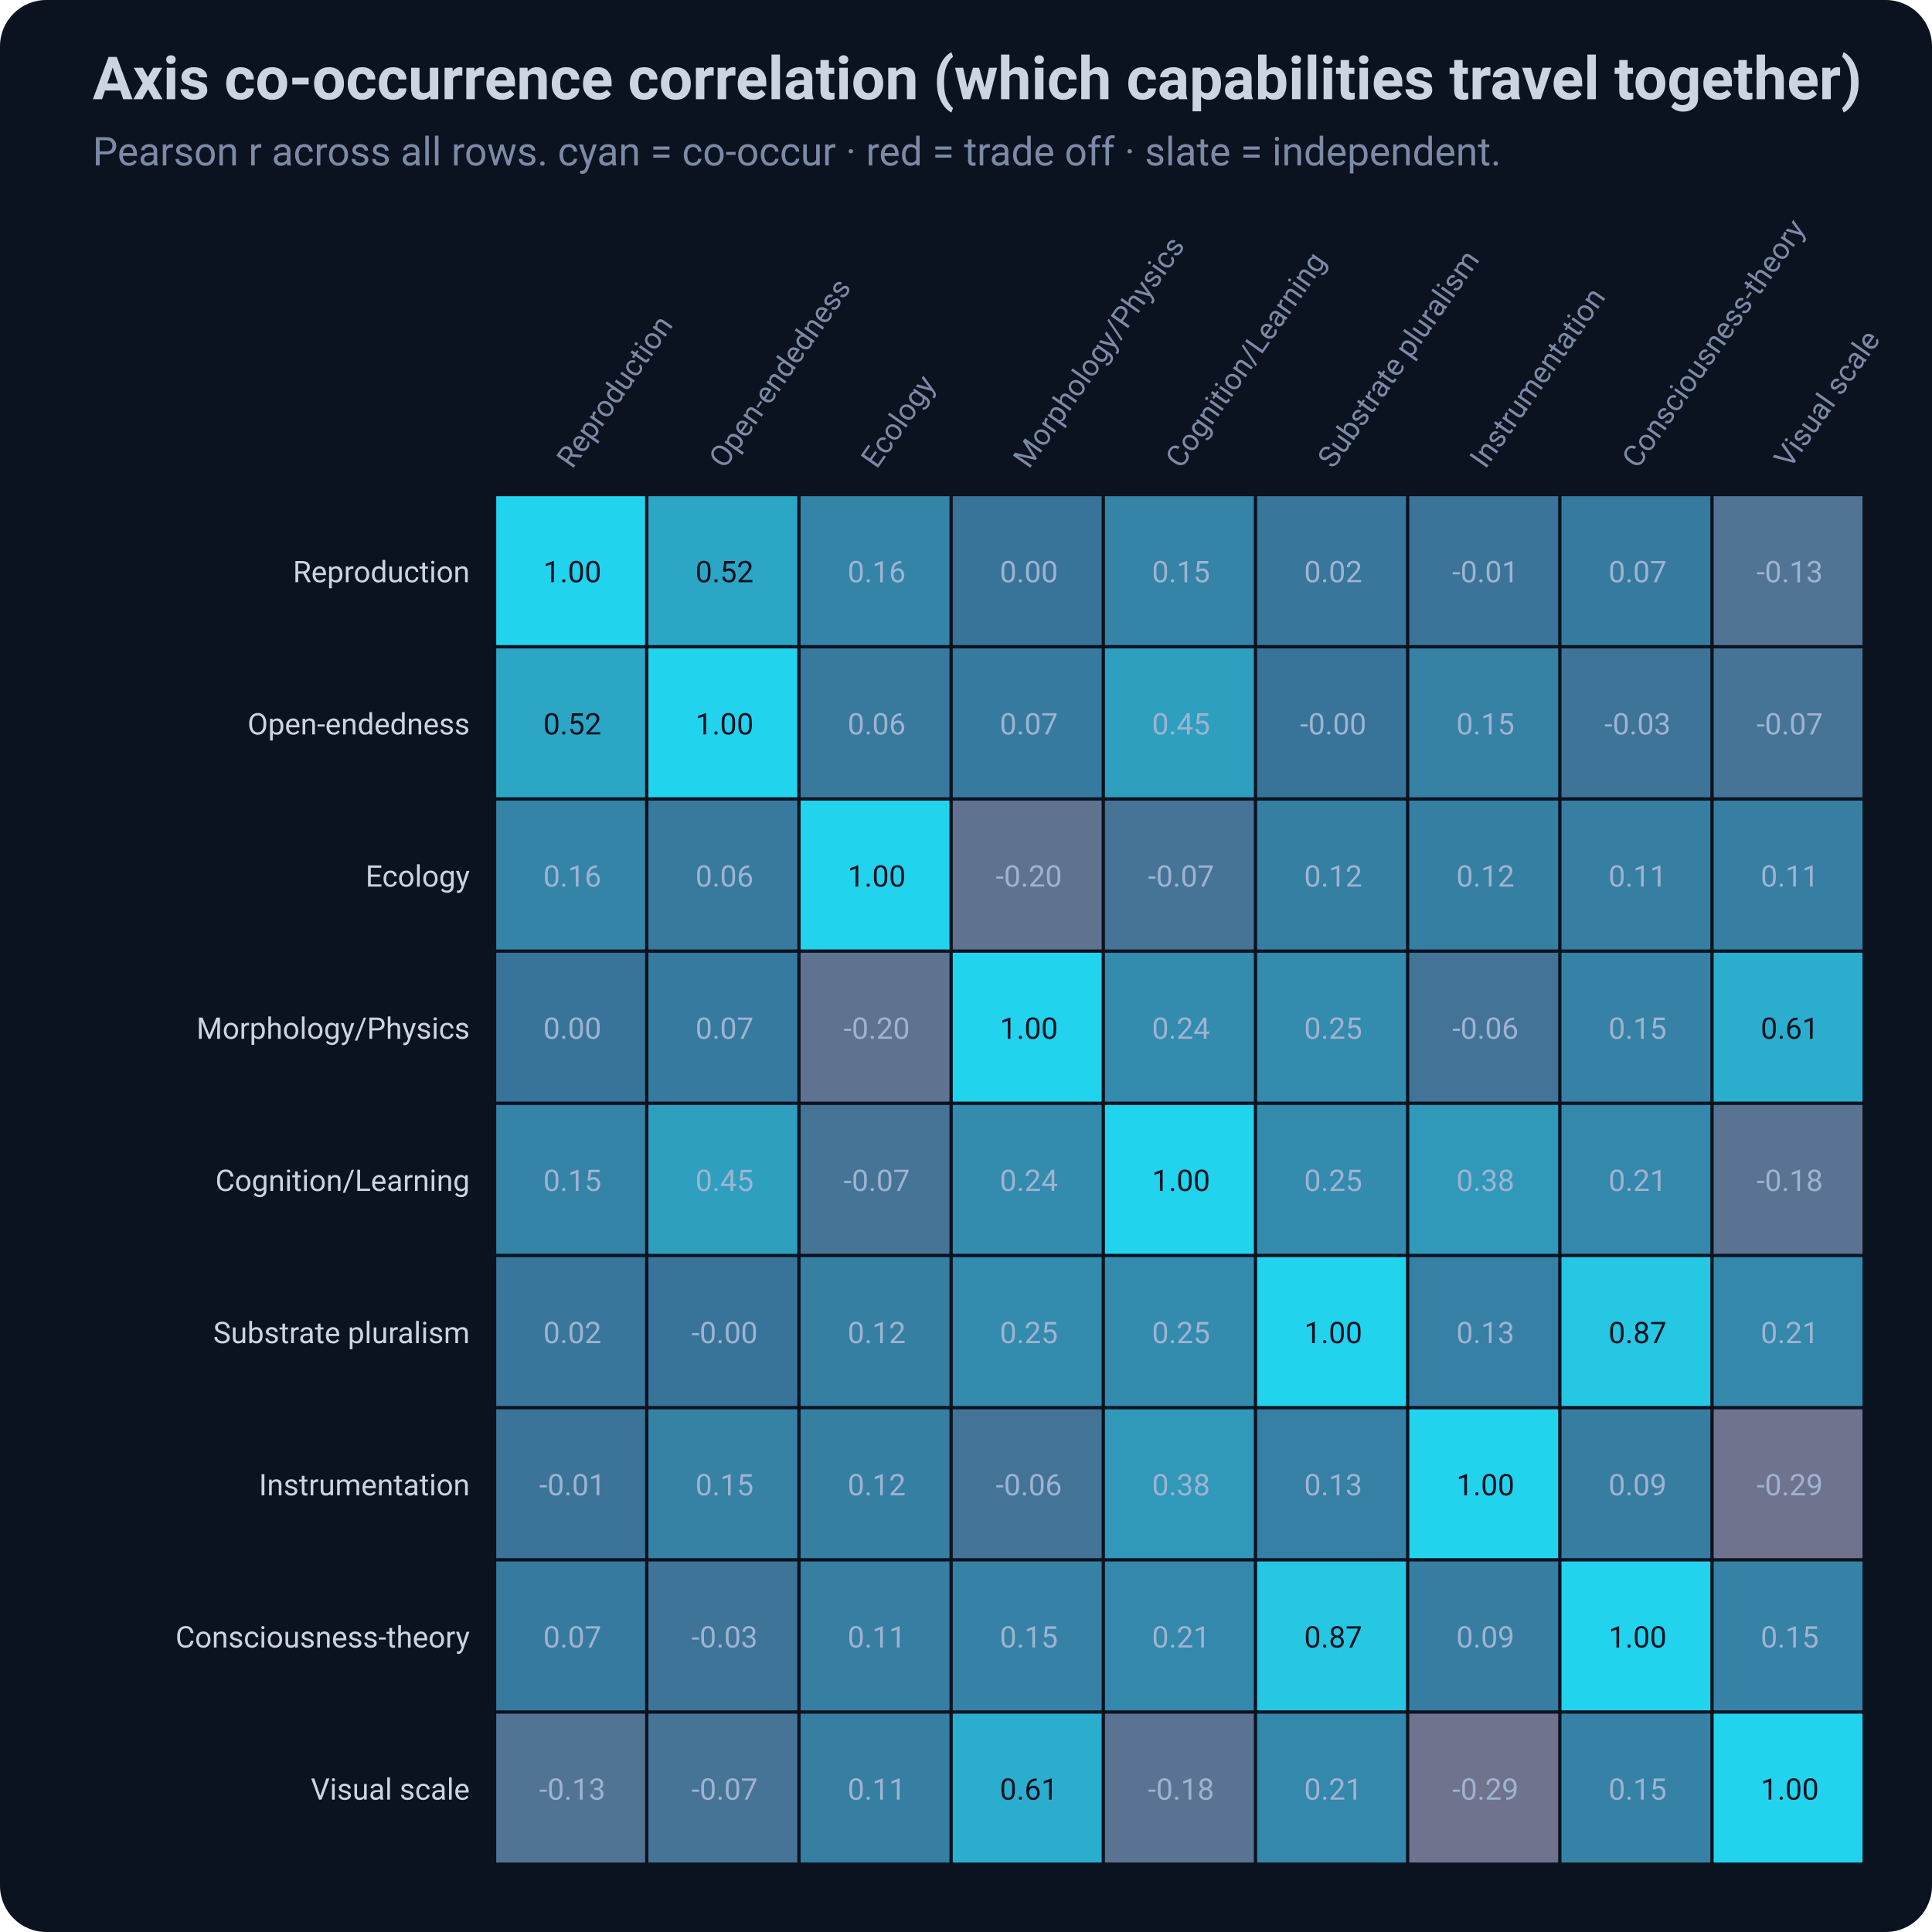
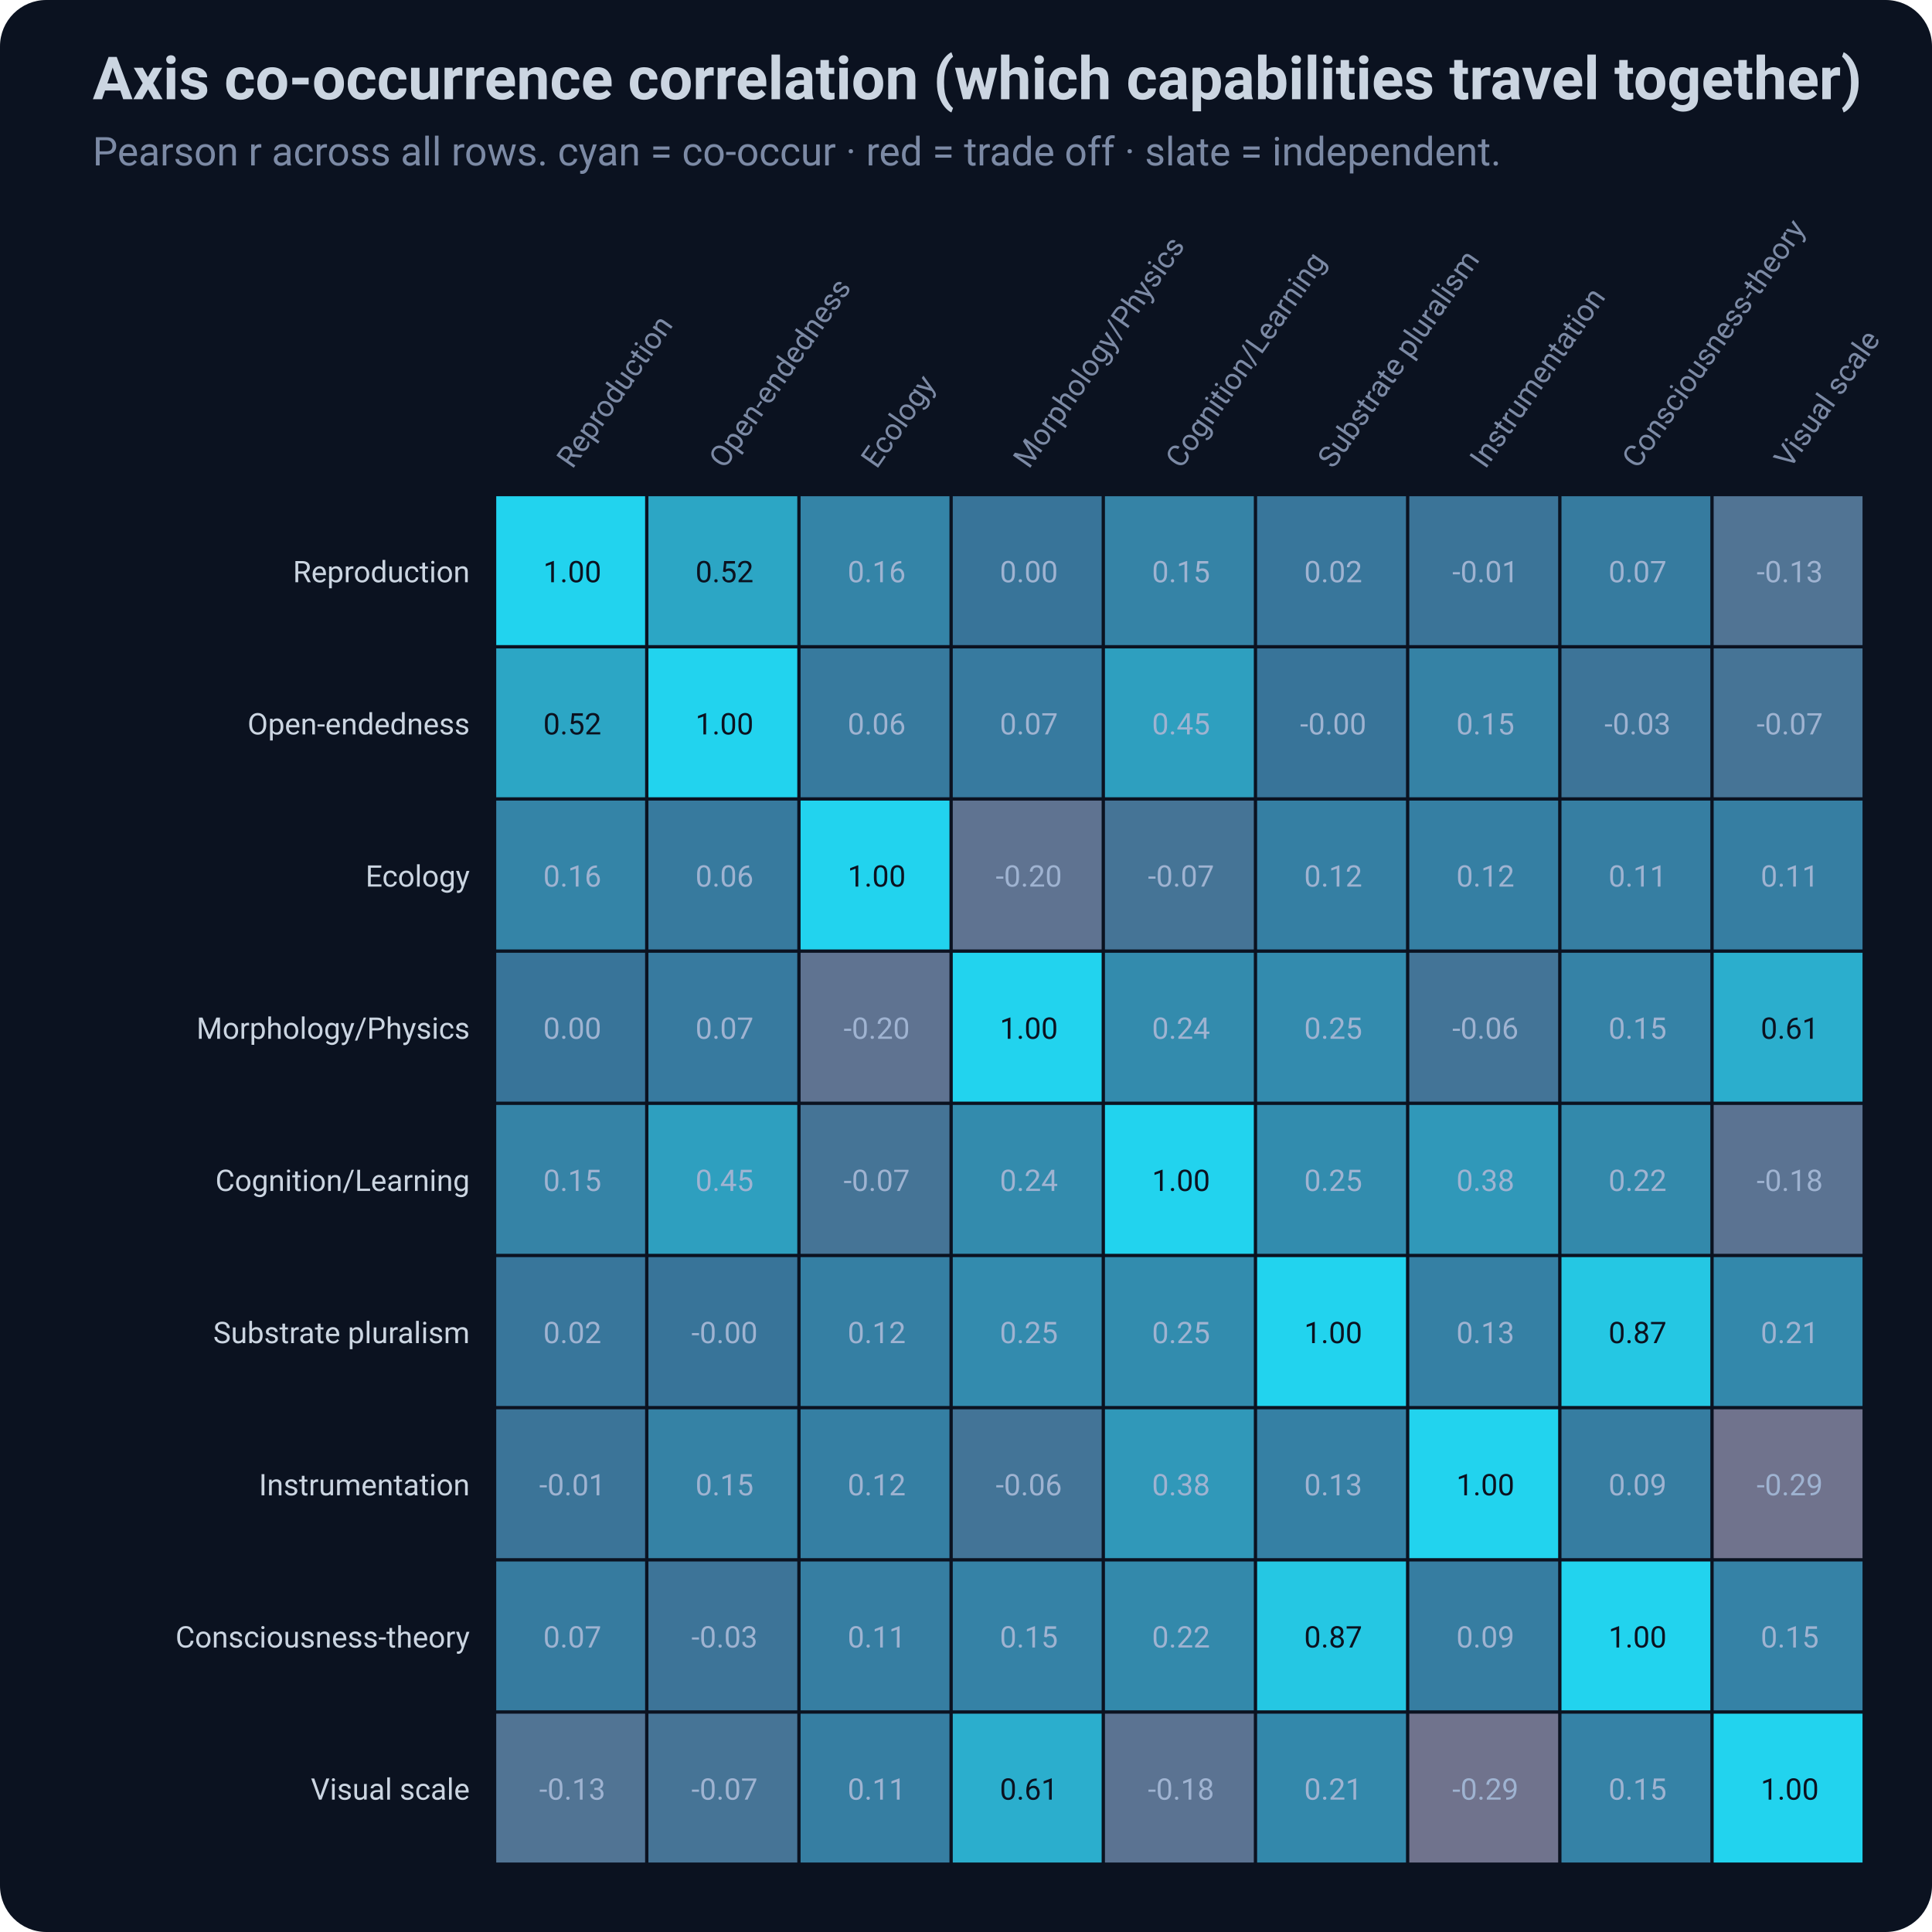
<svg xmlns="http://www.w3.org/2000/svg" viewBox="0 0 584 584" font-family="ui-sans-serif,system-ui,Segoe UI,Roboto,sans-serif" role="img" aria-label="Axis correlation">
  <rect width="584" height="584" rx="14" fill="#0b1220" />
  <text x="28" y="30" fill="#cbd5e1" font-size="18" font-weight="700">Axis co-occurrence correlation (which capabilities travel together)</text>
  <text x="28" y="50" fill="#7c8aa5" font-size="12">Pearson r across all rows. cyan = co-occur · red = trade off · slate = independent.</text>
  <text x="142" y="176" fill="#cbd5e1" font-size="9" text-anchor="end">Reproduction</text>
  <text x="173" y="142" fill="#7c8aa5" font-size="9" transform="rotate(-55 173 142)">Reproduction</text>
  <text x="142" y="222" fill="#cbd5e1" font-size="9" text-anchor="end">Open-endedness</text>
  <text x="219" y="142" fill="#7c8aa5" font-size="9" transform="rotate(-55 219 142)">Open-endedness</text>
  <text x="142" y="268" fill="#cbd5e1" font-size="9" text-anchor="end">Ecology</text>
  <text x="265" y="142" fill="#7c8aa5" font-size="9" transform="rotate(-55 265 142)">Ecology</text>
  <text x="142" y="314" fill="#cbd5e1" font-size="9" text-anchor="end">Morphology/Physics</text>
  <text x="311" y="142" fill="#7c8aa5" font-size="9" transform="rotate(-55 311 142)">Morphology/Physics</text>
  <text x="142" y="360" fill="#cbd5e1" font-size="9" text-anchor="end">Cognition/Learning</text>
  <text x="357" y="142" fill="#7c8aa5" font-size="9" transform="rotate(-55 357 142)">Cognition/Learning</text>
  <text x="142" y="406" fill="#cbd5e1" font-size="9" text-anchor="end">Substrate pluralism</text>
  <text x="403" y="142" fill="#7c8aa5" font-size="9" transform="rotate(-55 403 142)">Substrate pluralism</text>
  <text x="142" y="452" fill="#cbd5e1" font-size="9" text-anchor="end">Instrumentation</text>
  <text x="449" y="142" fill="#7c8aa5" font-size="9" transform="rotate(-55 449 142)">Instrumentation</text>
  <text x="142" y="498" fill="#cbd5e1" font-size="9" text-anchor="end">Consciousness-theory</text>
  <text x="495" y="142" fill="#7c8aa5" font-size="9" transform="rotate(-55 495 142)">Consciousness-theory</text>
  <text x="142" y="544" fill="#cbd5e1" font-size="9" text-anchor="end">Visual scale</text>
  <text x="541" y="142" fill="#7c8aa5" font-size="9" transform="rotate(-55 541 142)">Visual scale</text>
  <rect x="150" y="150" width="45" height="45" fill="rgb(34,211,238)" />
  <text x="173" y="176" fill="#0b1220" font-size="9" text-anchor="middle">1.00</text>
  <rect x="196" y="150" width="45" height="45" fill="rgb(44,166,197)" />
  <text x="219" y="176" fill="#0b1220" font-size="9" text-anchor="middle">0.52</text>
  <rect x="242" y="150" width="45" height="45" fill="rgb(52,132,167)" />
  <text x="265" y="176" fill="#9fb3d1" font-size="9" text-anchor="middle">0.16</text>
  <rect x="288" y="150" width="45" height="45" fill="rgb(56,116,153)" />
  <text x="311" y="176" fill="#9fb3d1" font-size="9" text-anchor="middle">0.00</text>
  <rect x="334" y="150" width="45" height="45" fill="rgb(53,131,166)" />
  <text x="357" y="176" fill="#9fb3d1" font-size="9" text-anchor="middle">0.15</text>
  <rect x="380" y="150" width="45" height="45" fill="rgb(56,118,155)" />
  <text x="403" y="176" fill="#9fb3d1" font-size="9" text-anchor="middle">0.02</text>
  <rect x="426" y="150" width="45" height="45" fill="rgb(59,116,152)" />
  <text x="449" y="176" fill="#9fb3d1" font-size="9" text-anchor="middle">-0.01</text>
  <rect x="472" y="150" width="45" height="45" fill="rgb(54,123,159)" />
  <text x="495" y="176" fill="#9fb3d1" font-size="9" text-anchor="middle">0.07</text>
  <rect x="518" y="150" width="45" height="45" fill="rgb(81,116,148)" />
  <text x="541" y="176" fill="#9fb3d1" font-size="9" text-anchor="middle">-0.13</text>
  <rect x="150" y="196" width="45" height="45" fill="rgb(44,166,197)" />
  <text x="173" y="222" fill="#0b1220" font-size="9" text-anchor="middle">0.52</text>
  <rect x="196" y="196" width="45" height="45" fill="rgb(34,211,238)" />
  <text x="219" y="222" fill="#0b1220" font-size="9" text-anchor="middle">1.00</text>
  <rect x="242" y="196" width="45" height="45" fill="rgb(55,122,158)" />
  <text x="265" y="222" fill="#9fb3d1" font-size="9" text-anchor="middle">0.06</text>
  <rect x="288" y="196" width="45" height="45" fill="rgb(55,122,159)" />
  <text x="311" y="222" fill="#9fb3d1" font-size="9" text-anchor="middle">0.07</text>
  <rect x="334" y="196" width="45" height="45" fill="rgb(46,159,191)" />
  <text x="357" y="222" fill="#9fb3d1" font-size="9" text-anchor="middle">0.45</text>
  <rect x="380" y="196" width="45" height="45" fill="rgb(56,116,153)" />
  <text x="403" y="222" fill="#9fb3d1" font-size="9" text-anchor="middle">-0.00</text>
  <rect x="426" y="196" width="45" height="45" fill="rgb(53,130,165)" />
  <text x="449" y="222" fill="#9fb3d1" font-size="9" text-anchor="middle">0.15</text>
  <rect x="472" y="196" width="45" height="45" fill="rgb(61,116,152)" />
  <text x="495" y="222" fill="#9fb3d1" font-size="9" text-anchor="middle">-0.03</text>
  <rect x="518" y="196" width="45" height="45" fill="rgb(70,116,150)" />
  <text x="541" y="222" fill="#9fb3d1" font-size="9" text-anchor="middle">-0.07</text>
  <rect x="150" y="242" width="45" height="45" fill="rgb(52,132,167)" />
  <text x="173" y="268" fill="#9fb3d1" font-size="9" text-anchor="middle">0.16</text>
  <rect x="196" y="242" width="45" height="45" fill="rgb(55,122,158)" />
  <text x="219" y="268" fill="#9fb3d1" font-size="9" text-anchor="middle">0.06</text>
  <rect x="242" y="242" width="45" height="45" fill="rgb(34,211,238)" />
  <text x="265" y="268" fill="#0b1220" font-size="9" text-anchor="middle">1.00</text>
  <rect x="288" y="242" width="45" height="45" fill="rgb(95,115,145)" />
  <text x="311" y="268" fill="#9fb3d1" font-size="9" text-anchor="middle">-0.20</text>
  <rect x="334" y="242" width="45" height="45" fill="rgb(69,116,150)" />
  <text x="357" y="268" fill="#9fb3d1" font-size="9" text-anchor="middle">-0.07</text>
  <rect x="380" y="242" width="45" height="45" fill="rgb(53,127,163)" />
  <text x="403" y="268" fill="#9fb3d1" font-size="9" text-anchor="middle">0.12</text>
  <rect x="426" y="242" width="45" height="45" fill="rgb(53,127,163)" />
  <text x="449" y="268" fill="#9fb3d1" font-size="9" text-anchor="middle">0.12</text>
  <rect x="472" y="242" width="45" height="45" fill="rgb(54,126,162)" />
  <text x="495" y="268" fill="#9fb3d1" font-size="9" text-anchor="middle">0.11</text>
  <rect x="518" y="242" width="45" height="45" fill="rgb(54,126,162)" />
  <text x="541" y="268" fill="#9fb3d1" font-size="9" text-anchor="middle">0.11</text>
  <rect x="150" y="288" width="45" height="45" fill="rgb(56,116,153)" />
  <text x="173" y="314" fill="#9fb3d1" font-size="9" text-anchor="middle">0.00</text>
  <rect x="196" y="288" width="45" height="45" fill="rgb(55,122,159)" />
  <text x="219" y="314" fill="#9fb3d1" font-size="9" text-anchor="middle">0.07</text>
  <rect x="242" y="288" width="45" height="45" fill="rgb(95,115,145)" />
  <text x="265" y="314" fill="#9fb3d1" font-size="9" text-anchor="middle">-0.20</text>
  <rect x="288" y="288" width="45" height="45" fill="rgb(34,211,238)" />
  <text x="311" y="314" fill="#0b1220" font-size="9" text-anchor="middle">1.00</text>
  <rect x="334" y="288" width="45" height="45" fill="rgb(51,139,173)" />
  <text x="357" y="314" fill="#9fb3d1" font-size="9" text-anchor="middle">0.24</text>
  <rect x="380" y="288" width="45" height="45" fill="rgb(51,139,174)" />
  <text x="403" y="314" fill="#9fb3d1" font-size="9" text-anchor="middle">0.25</text>
  <rect x="426" y="288" width="45" height="45" fill="rgb(67,116,151)" />
  <text x="449" y="314" fill="#9fb3d1" font-size="9" text-anchor="middle">-0.06</text>
  <rect x="472" y="288" width="45" height="45" fill="rgb(53,130,166)" />
  <text x="495" y="314" fill="#9fb3d1" font-size="9" text-anchor="middle">0.15</text>
  <rect x="518" y="288" width="45" height="45" fill="rgb(43,174,205)" />
  <text x="541" y="314" fill="#0b1220" font-size="9" text-anchor="middle">0.61</text>
  <rect x="150" y="334" width="45" height="45" fill="rgb(53,131,166)" />
  <text x="173" y="360" fill="#9fb3d1" font-size="9" text-anchor="middle">0.15</text>
  <rect x="196" y="334" width="45" height="45" fill="rgb(46,159,191)" />
  <text x="219" y="360" fill="#9fb3d1" font-size="9" text-anchor="middle">0.45</text>
  <rect x="242" y="334" width="45" height="45" fill="rgb(69,116,150)" />
  <text x="265" y="360" fill="#9fb3d1" font-size="9" text-anchor="middle">-0.07</text>
  <rect x="288" y="334" width="45" height="45" fill="rgb(51,139,173)" />
  <text x="311" y="360" fill="#9fb3d1" font-size="9" text-anchor="middle">0.24</text>
  <rect x="334" y="334" width="45" height="45" fill="rgb(34,211,238)" />
  <text x="357" y="360" fill="#0b1220" font-size="9" text-anchor="middle">1.00</text>
-   <rect x="380" y="334" width="45" height="45" fill="rgb(51,140,174)" />
+   <rect x="380" y="334" width="45" height="45" fill="rgb(50,140,174)" />
  <text x="403" y="360" fill="#9fb3d1" font-size="9" text-anchor="middle">0.25</text>
  <rect x="426" y="334" width="45" height="45" fill="rgb(48,152,185)" />
  <text x="449" y="360" fill="#9fb3d1" font-size="9" text-anchor="middle">0.38</text>
-   <rect x="472" y="334" width="45" height="45" fill="rgb(51,136,171)" />
-   <text x="495" y="360" fill="#9fb3d1" font-size="9" text-anchor="middle">0.21</text>
+   <rect x="472" y="334" width="45" height="45" fill="rgb(51,137,171)" />
+   <text x="495" y="360" fill="#9fb3d1" font-size="9" text-anchor="middle">0.22</text>
  <rect x="518" y="334" width="45" height="45" fill="rgb(91,115,146)" />
  <text x="541" y="360" fill="#9fb3d1" font-size="9" text-anchor="middle">-0.18</text>
  <rect x="150" y="380" width="45" height="45" fill="rgb(56,118,155)" />
  <text x="173" y="406" fill="#9fb3d1" font-size="9" text-anchor="middle">0.02</text>
  <rect x="196" y="380" width="45" height="45" fill="rgb(56,116,153)" />
  <text x="219" y="406" fill="#9fb3d1" font-size="9" text-anchor="middle">-0.00</text>
  <rect x="242" y="380" width="45" height="45" fill="rgb(53,127,163)" />
  <text x="265" y="406" fill="#9fb3d1" font-size="9" text-anchor="middle">0.12</text>
  <rect x="288" y="380" width="45" height="45" fill="rgb(51,139,174)" />
  <text x="311" y="406" fill="#9fb3d1" font-size="9" text-anchor="middle">0.25</text>
-   <rect x="334" y="380" width="45" height="45" fill="rgb(51,140,174)" />
+   <rect x="334" y="380" width="45" height="45" fill="rgb(50,140,174)" />
  <text x="357" y="406" fill="#9fb3d1" font-size="9" text-anchor="middle">0.25</text>
  <rect x="380" y="380" width="45" height="45" fill="rgb(34,211,238)" />
  <text x="403" y="406" fill="#0b1220" font-size="9" text-anchor="middle">1.00</text>
  <rect x="426" y="380" width="45" height="45" fill="rgb(53,128,164)" />
  <text x="449" y="406" fill="#9fb3d1" font-size="9" text-anchor="middle">0.13</text>
  <rect x="472" y="380" width="45" height="45" fill="rgb(37,199,227)" />
  <text x="495" y="406" fill="#0b1220" font-size="9" text-anchor="middle">0.87</text>
  <rect x="518" y="380" width="45" height="45" fill="rgb(51,136,171)" />
  <text x="541" y="406" fill="#9fb3d1" font-size="9" text-anchor="middle">0.21</text>
  <rect x="150" y="426" width="45" height="45" fill="rgb(59,116,152)" />
  <text x="173" y="452" fill="#9fb3d1" font-size="9" text-anchor="middle">-0.01</text>
  <rect x="196" y="426" width="45" height="45" fill="rgb(53,130,165)" />
  <text x="219" y="452" fill="#9fb3d1" font-size="9" text-anchor="middle">0.15</text>
  <rect x="242" y="426" width="45" height="45" fill="rgb(53,127,163)" />
  <text x="265" y="452" fill="#9fb3d1" font-size="9" text-anchor="middle">0.12</text>
  <rect x="288" y="426" width="45" height="45" fill="rgb(67,116,151)" />
  <text x="311" y="452" fill="#9fb3d1" font-size="9" text-anchor="middle">-0.06</text>
  <rect x="334" y="426" width="45" height="45" fill="rgb(48,152,185)" />
  <text x="357" y="452" fill="#9fb3d1" font-size="9" text-anchor="middle">0.38</text>
  <rect x="380" y="426" width="45" height="45" fill="rgb(53,128,164)" />
  <text x="403" y="452" fill="#9fb3d1" font-size="9" text-anchor="middle">0.13</text>
  <rect x="426" y="426" width="45" height="45" fill="rgb(34,211,238)" />
  <text x="449" y="452" fill="#0b1220" font-size="9" text-anchor="middle">1.00</text>
  <rect x="472" y="426" width="45" height="45" fill="rgb(54,125,161)" />
  <text x="495" y="452" fill="#9fb3d1" font-size="9" text-anchor="middle">0.09</text>
  <rect x="518" y="426" width="45" height="45" fill="rgb(112,115,141)" />
  <text x="541" y="452" fill="#9fb3d1" font-size="9" text-anchor="middle">-0.29</text>
  <rect x="150" y="472" width="45" height="45" fill="rgb(54,123,159)" />
  <text x="173" y="498" fill="#9fb3d1" font-size="9" text-anchor="middle">0.07</text>
  <rect x="196" y="472" width="45" height="45" fill="rgb(61,116,152)" />
  <text x="219" y="498" fill="#9fb3d1" font-size="9" text-anchor="middle">-0.03</text>
  <rect x="242" y="472" width="45" height="45" fill="rgb(54,126,162)" />
  <text x="265" y="498" fill="#9fb3d1" font-size="9" text-anchor="middle">0.11</text>
  <rect x="288" y="472" width="45" height="45" fill="rgb(53,130,166)" />
  <text x="311" y="498" fill="#9fb3d1" font-size="9" text-anchor="middle">0.15</text>
-   <rect x="334" y="472" width="45" height="45" fill="rgb(51,136,171)" />
-   <text x="357" y="498" fill="#9fb3d1" font-size="9" text-anchor="middle">0.21</text>
+   <rect x="334" y="472" width="45" height="45" fill="rgb(51,137,171)" />
+   <text x="357" y="498" fill="#9fb3d1" font-size="9" text-anchor="middle">0.22</text>
  <rect x="380" y="472" width="45" height="45" fill="rgb(37,199,227)" />
  <text x="403" y="498" fill="#0b1220" font-size="9" text-anchor="middle">0.87</text>
  <rect x="426" y="472" width="45" height="45" fill="rgb(54,125,161)" />
  <text x="449" y="498" fill="#9fb3d1" font-size="9" text-anchor="middle">0.09</text>
  <rect x="472" y="472" width="45" height="45" fill="rgb(34,211,238)" />
  <text x="495" y="498" fill="#0b1220" font-size="9" text-anchor="middle">1.00</text>
  <rect x="518" y="472" width="45" height="45" fill="rgb(53,130,166)" />
  <text x="541" y="498" fill="#9fb3d1" font-size="9" text-anchor="middle">0.15</text>
  <rect x="150" y="518" width="45" height="45" fill="rgb(81,116,148)" />
  <text x="173" y="544" fill="#9fb3d1" font-size="9" text-anchor="middle">-0.13</text>
  <rect x="196" y="518" width="45" height="45" fill="rgb(70,116,150)" />
  <text x="219" y="544" fill="#9fb3d1" font-size="9" text-anchor="middle">-0.07</text>
  <rect x="242" y="518" width="45" height="45" fill="rgb(54,126,162)" />
  <text x="265" y="544" fill="#9fb3d1" font-size="9" text-anchor="middle">0.11</text>
  <rect x="288" y="518" width="45" height="45" fill="rgb(43,174,205)" />
  <text x="311" y="544" fill="#0b1220" font-size="9" text-anchor="middle">0.61</text>
  <rect x="334" y="518" width="45" height="45" fill="rgb(91,115,146)" />
  <text x="357" y="544" fill="#9fb3d1" font-size="9" text-anchor="middle">-0.18</text>
  <rect x="380" y="518" width="45" height="45" fill="rgb(51,136,171)" />
  <text x="403" y="544" fill="#9fb3d1" font-size="9" text-anchor="middle">0.21</text>
  <rect x="426" y="518" width="45" height="45" fill="rgb(112,115,141)" />
  <text x="449" y="544" fill="#9fb3d1" font-size="9" text-anchor="middle">-0.29</text>
  <rect x="472" y="518" width="45" height="45" fill="rgb(53,130,166)" />
  <text x="495" y="544" fill="#9fb3d1" font-size="9" text-anchor="middle">0.15</text>
  <rect x="518" y="518" width="45" height="45" fill="rgb(34,211,238)" />
  <text x="541" y="544" fill="#0b1220" font-size="9" text-anchor="middle">1.00</text>
</svg>
